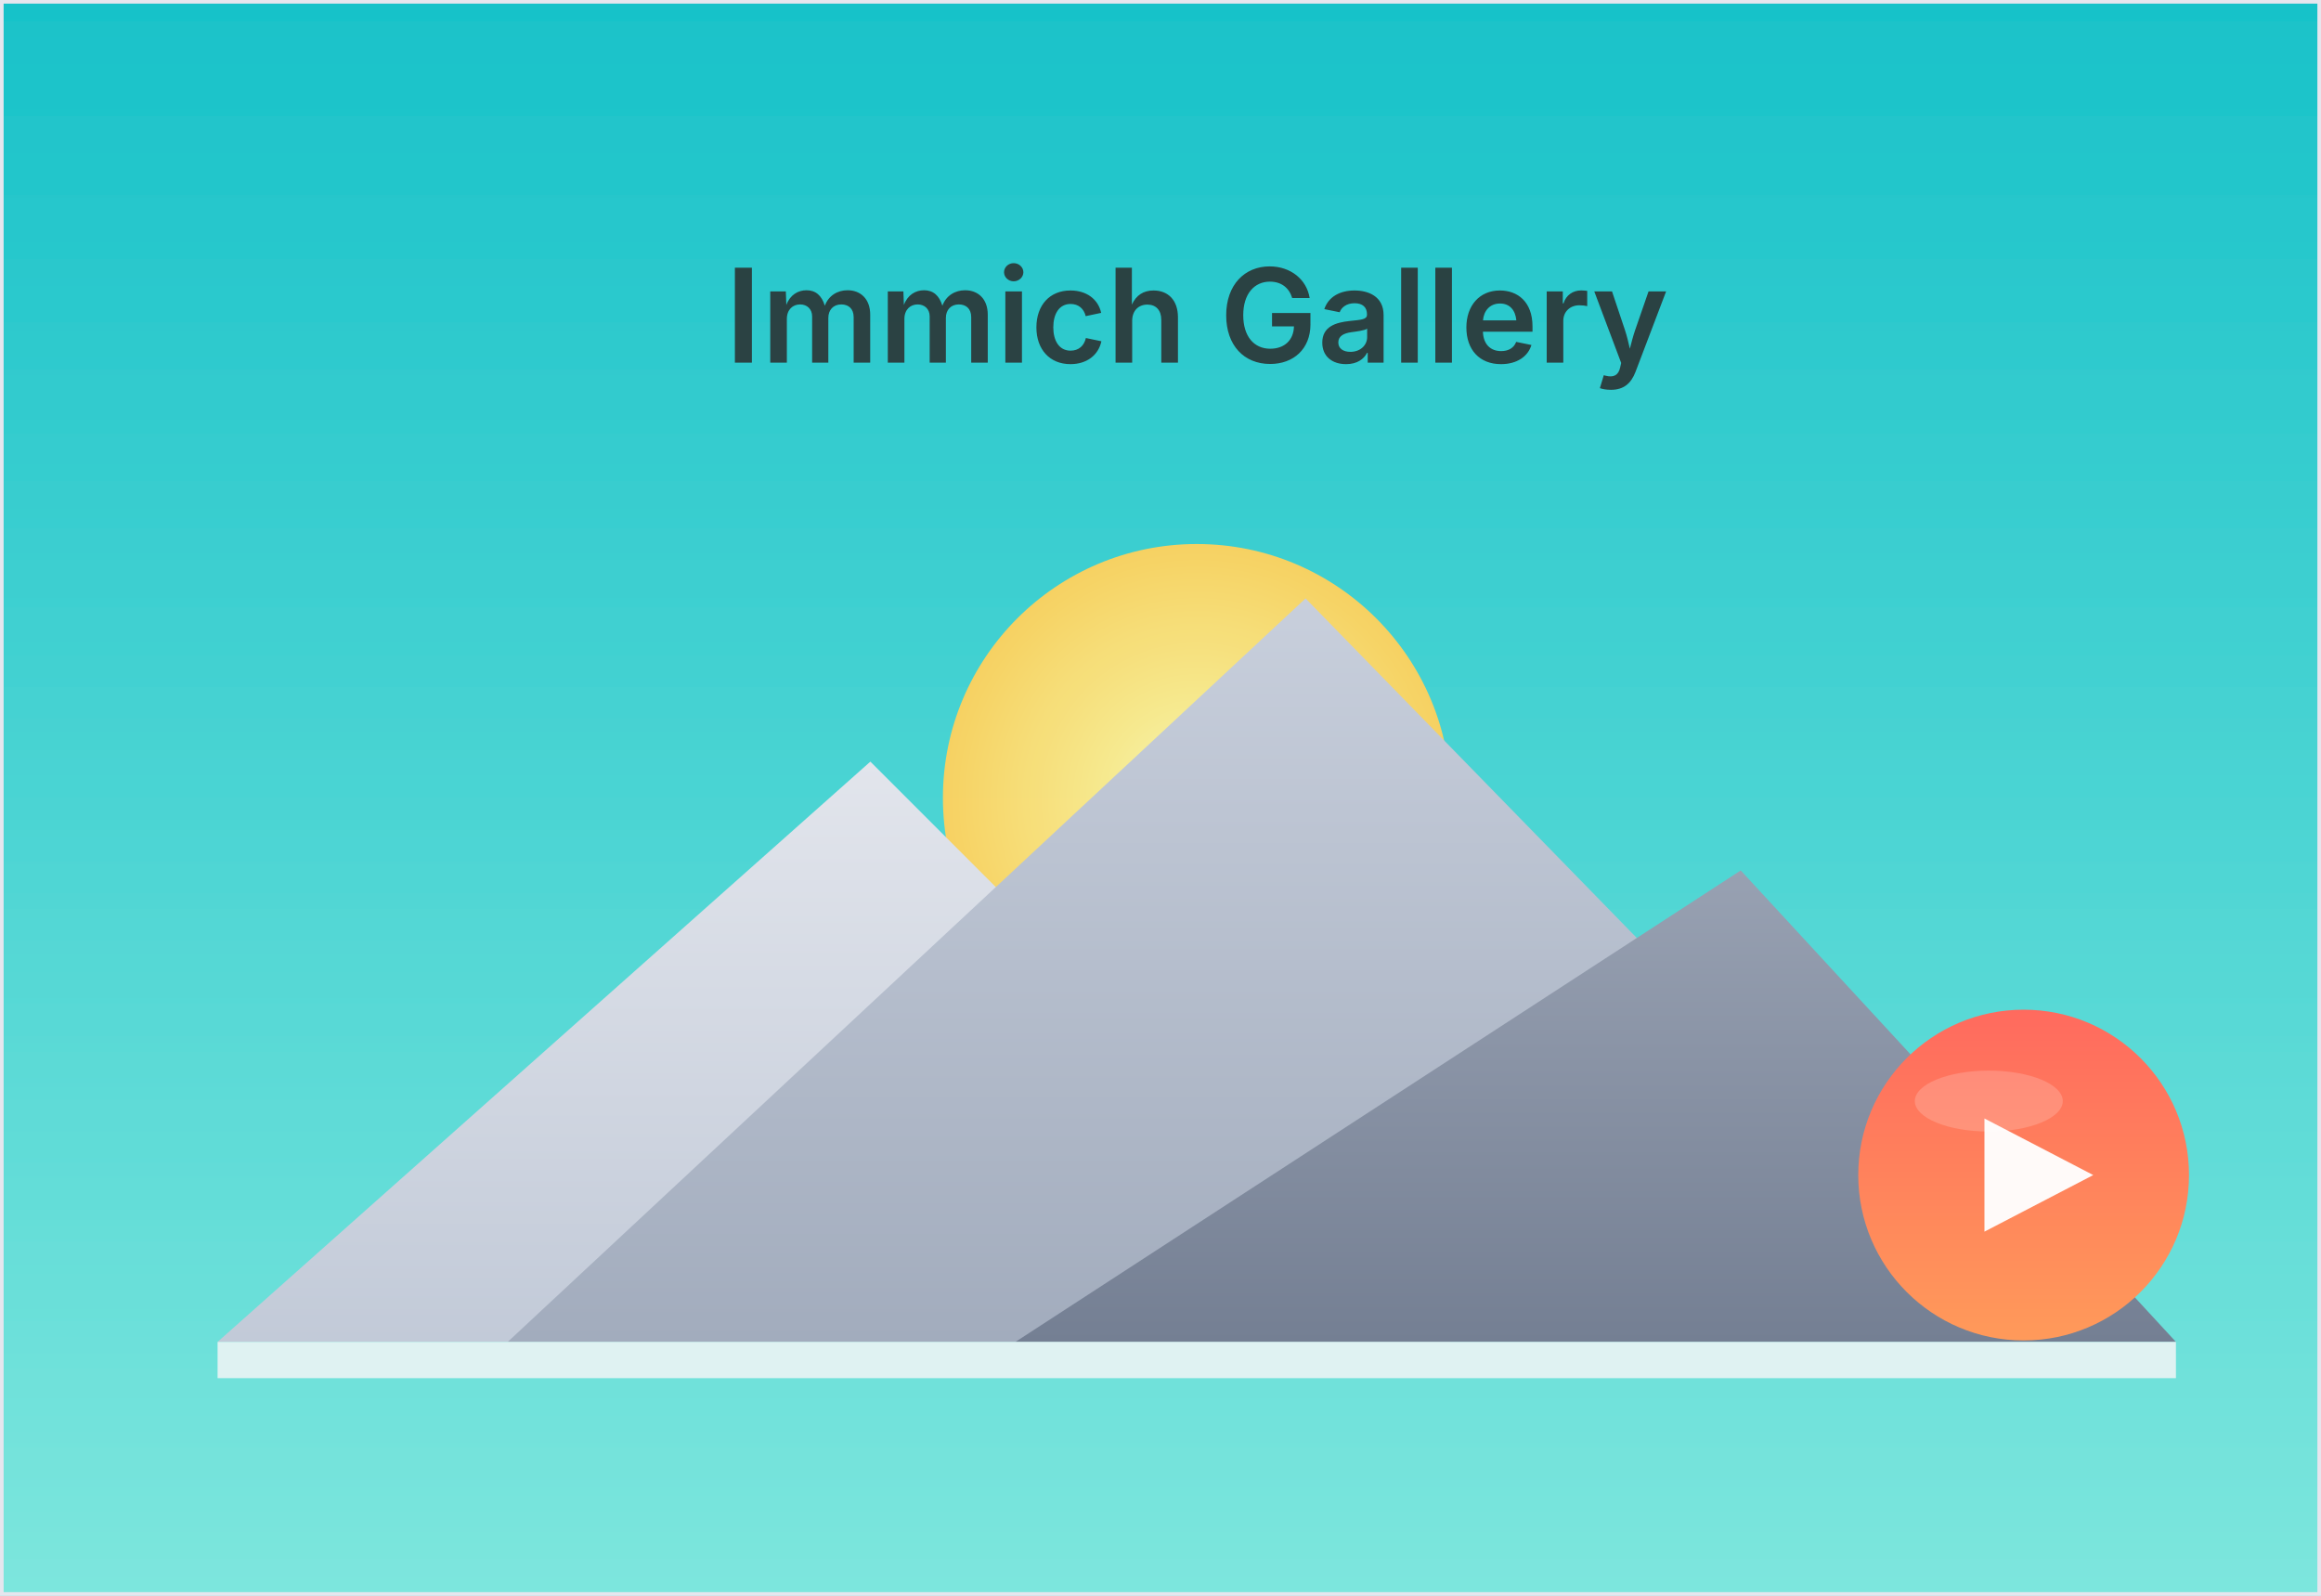
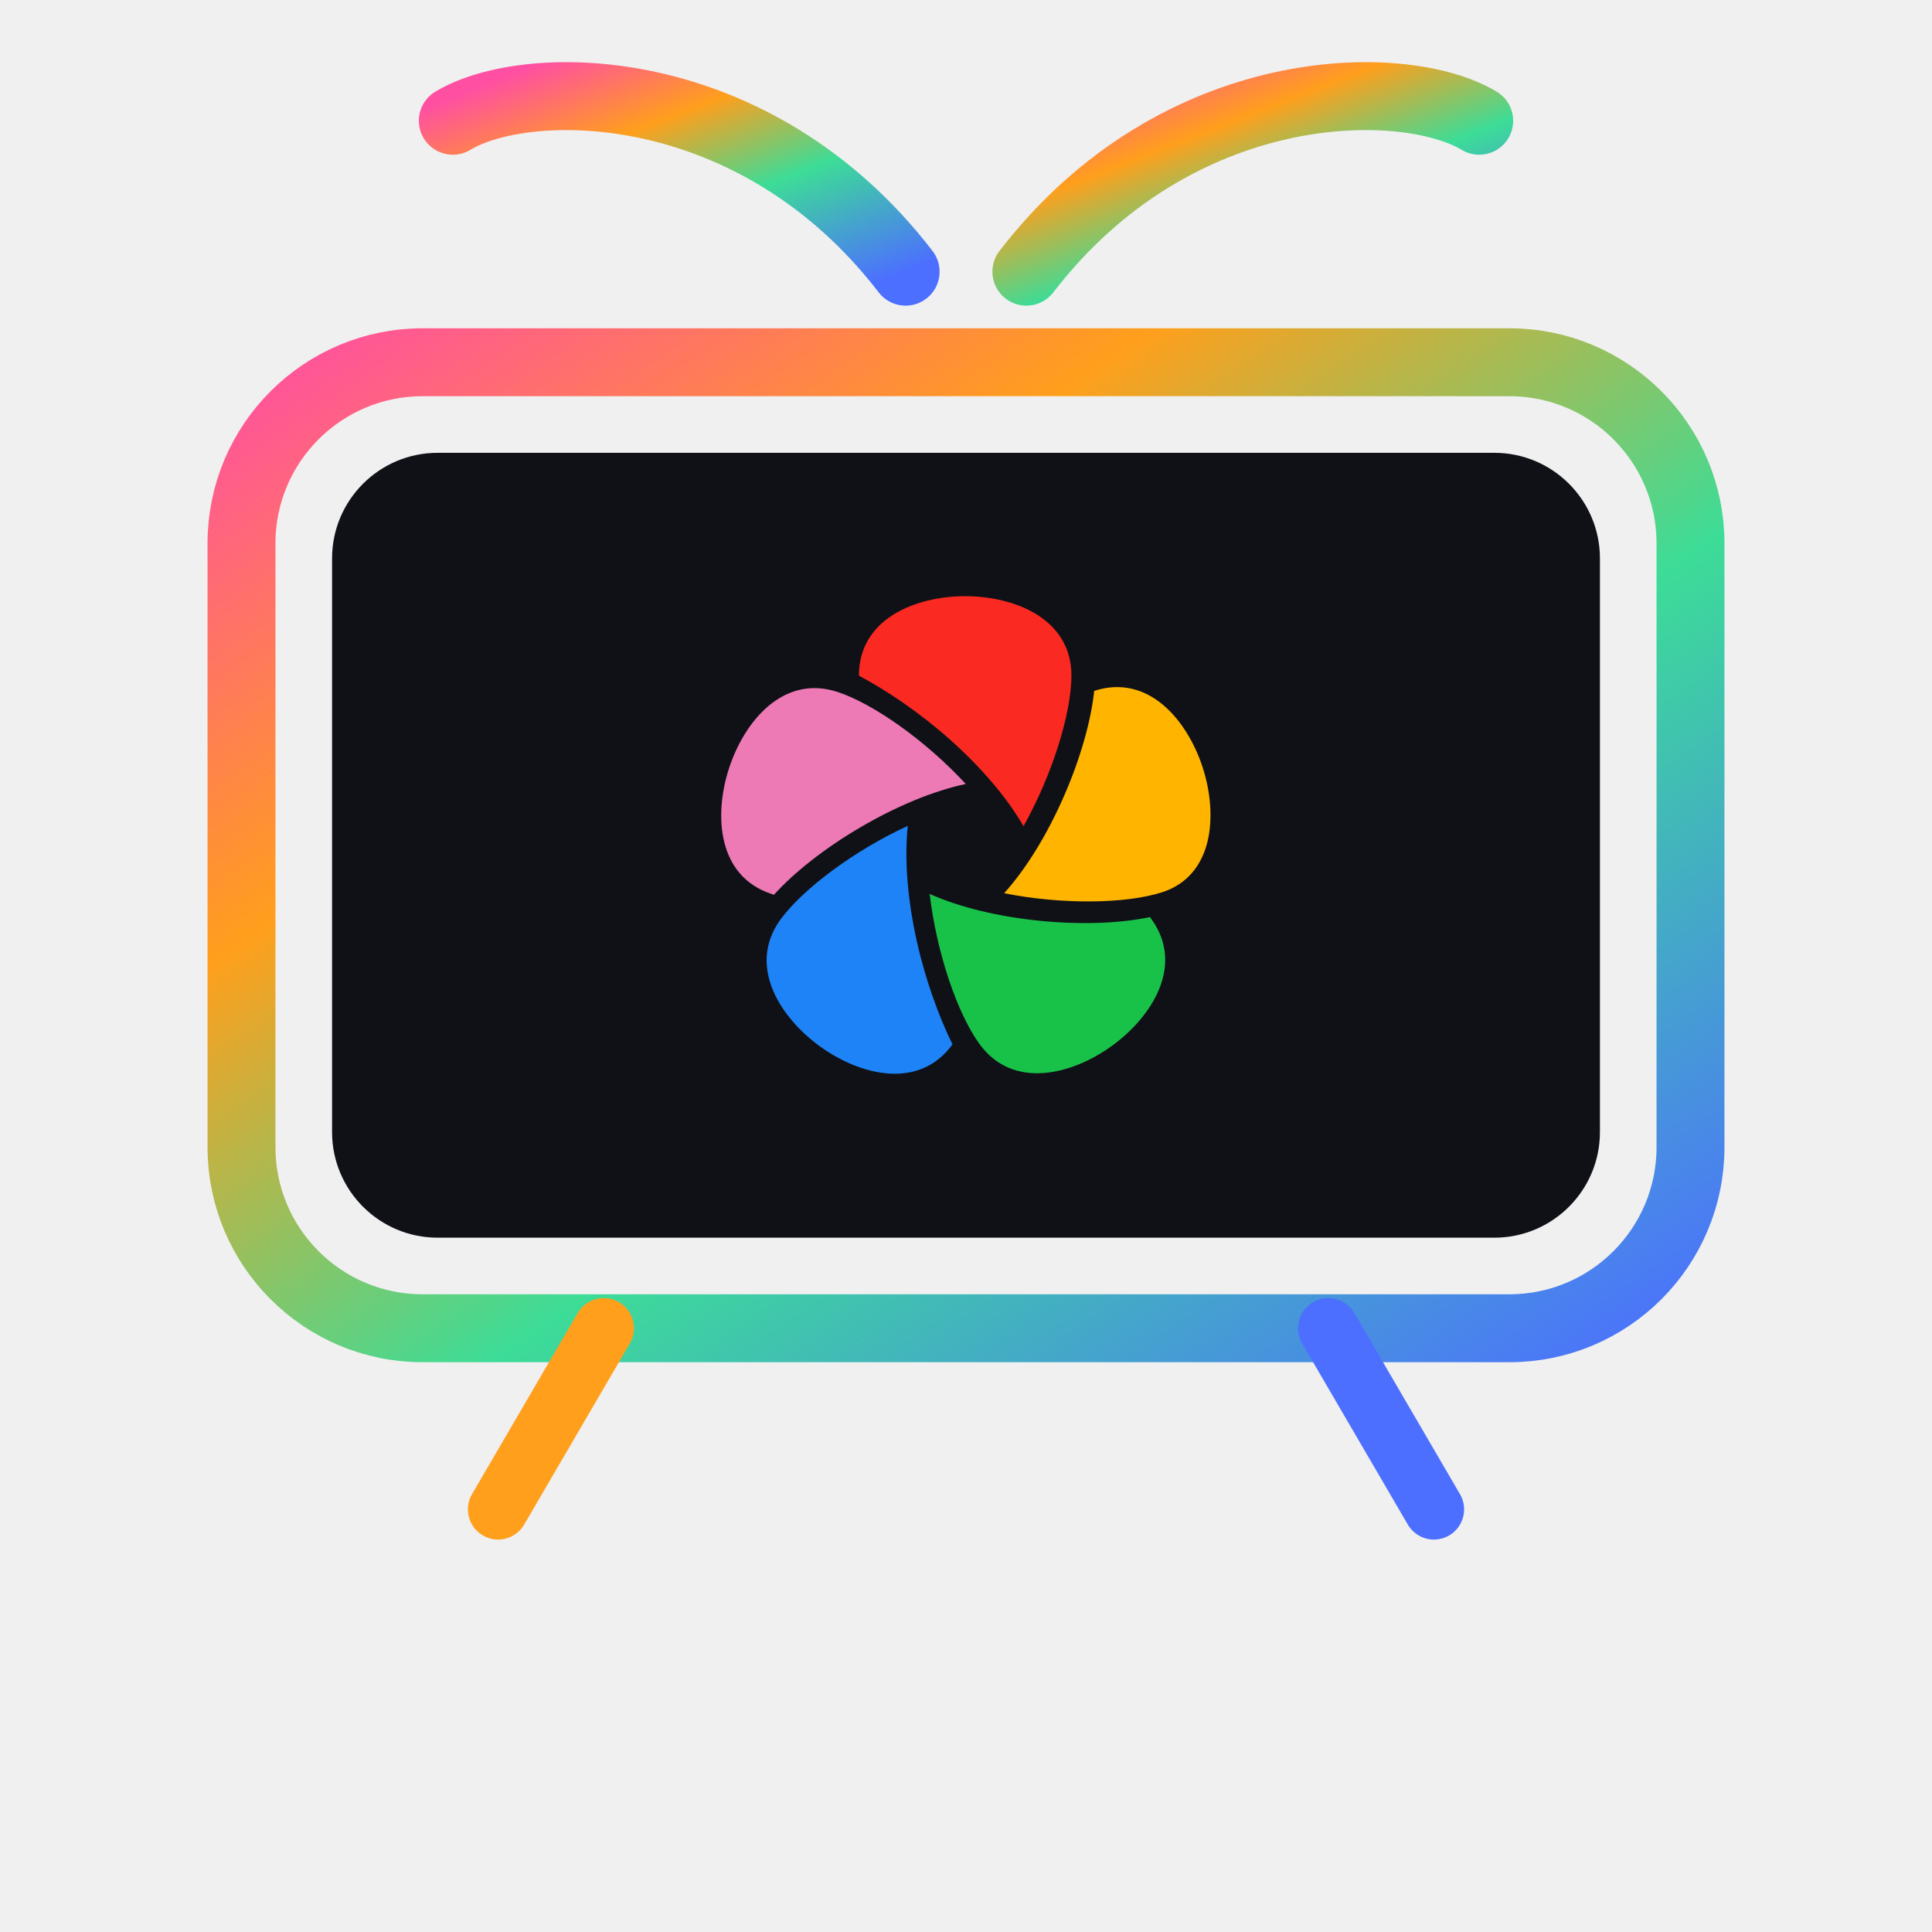
- <svg xmlns="http://www.w3.org/2000/svg" width="640" height="440" viewBox="0 0 640 440" role="img" aria-labelledby="title desc">
+ <svg xmlns="http://www.w3.org/2000/svg" viewBox="0 0 512 512" width="512" height="512" fill="none">
  <defs>
-     <filter id="softDrop" x="-50%" y="-50%" width="200%" height="200%">
-       <feGaussianBlur in="SourceAlpha" stdDeviation="18" result="blur" />
-       <feOffset dy="10" result="off" />
-       <feColorMatrix in="off" type="matrix" values="0 0 0 0 0  0 0 0 0 0  0 0 0 0 0  0 0 0 0.25 0" result="shadow" />
-       <feMerge>
-         <feMergeNode in="shadow" />
-         <feMergeNode in="SourceGraphic" />
-       </feMerge>
-     </filter>
-     <linearGradient id="skyGrad" x1="0" y1="0" x2="0" y2="1">
-       <stop offset="0%" stop-color="#18C2C9" />
-       <stop offset="100%" stop-color="#7DE6DD" />
+     <linearGradient id="tvGradient" x1="0" y1="0" x2="1" y2="1">
+       <stop offset="0%" stop-color="#ff4fa3" />
+       <stop offset="30%" stop-color="#ff9f1c" />
+       <stop offset="60%" stop-color="#3ddc97" />
+       <stop offset="100%" stop-color="#4c6fff" />
    </linearGradient>
-     <radialGradient id="sunGrad" cx="50%" cy="50%" r="50%">
-       <stop offset="0%" stop-color="#FFF7B3" />
-       <stop offset="40%" stop-color="#FFE988" />
-       <stop offset="100%" stop-color="#FFD15C" />
-     </radialGradient>
-     <linearGradient id="playGrad" x1="0" y1="0" x2="0" y2="1">
-       <stop offset="0%" stop-color="#FF6A5E" />
-       <stop offset="100%" stop-color="#FF9A5A" />
-     </linearGradient>
-     <linearGradient id="mountainBack" x1="0" y1="0" x2="0" y2="1">
-       <stop offset="0%" stop-color="#E2E5EC" />
-       <stop offset="100%" stop-color="#C2CAD8" />
-     </linearGradient>
-     <linearGradient id="mountainMid" x1="0" y1="0" x2="0" y2="1">
-       <stop offset="0%" stop-color="#C8CFDC" />
-       <stop offset="100%" stop-color="#A2ACBD" />
-     </linearGradient>
-     <linearGradient id="mountainFront" x1="0" y1="0" x2="0" y2="1">
-       <stop offset="0%" stop-color="#98A1B2" />
-       <stop offset="100%" stop-color="#747F93" />
-     </linearGradient>
+     <clipPath id="screenClip">
+       <rect x="88" y="120" rx="28" ry="28" width="336" height="208" />
+     </clipPath>
  </defs>
-   <g id="card" filter="url(#softDrop)">
-     <rect x="0" y="0" width="640" height="440" fill="url(#skyGrad)" />
-     <rect x="0.5" y="0.5" width="639" height="439" fill="none" stroke="#E6E6EE" />
-   </g>
-   <g id="art">
-     <circle cx="330" cy="220" r="70" fill="url(#sunGrad)" opacity="0.95" />
-     <path d="M60,370 L240,210 L400,370 Z" fill="url(#mountainBack)" />
-     <path d="M140,370 L360,165 L560,370 Z" fill="url(#mountainMid)" />
-     <path d="M280,370 L480,240 L600,370 Z" fill="url(#mountainFront)" />
-     <rect x="60" y="370" width="540" height="10" fill="#DFF2F2" />
-     <g id="playBadge" transform="translate(558, 324) scale(0.6)">
-       <circle cx="0" cy="0" r="76" fill="url(#playGrad)" />
-       <polygon points="-18,-26 32,0 -18,26" fill="#FFFFFF" opacity="0.96" />
-       <ellipse cx="-16" cy="-34" rx="34" ry="14" fill="#FFFFFF" opacity="0.18" />
-     </g>
-     <g id="label" transform="translate(200, 100)">
-       <text x="0" y="0" font-family="Inter, Helvetica, Arial, sans-serif" font-size="36" font-weight="600" fill="#2A2A2A" opacity="0.85">
-         Immich Gallery
-       </text>
+   <path d="M240 72 C200 20 140 20 120 32" stroke="url(#tvGradient)" stroke-width="18" stroke-linecap="round" />
+   <path d="M272 72 C312 20 372 20 392 32" stroke="url(#tvGradient)" stroke-width="18" stroke-linecap="round" />
+   <rect x="64" y="96" rx="48" ry="48" width="384" height="256" stroke="url(#tvGradient)" stroke-width="18" fill="none" />
+   <g clip-path="url(#screenClip)">
+     <rect x="88" y="120" width="336" height="208" fill="#0f1117" />
+     <g transform="translate(256 224) scale(0.22) translate(-396 -396)">
+       <path fill="#FA2921" d="M375.48,267.63c38.64,34.21,69.78,70.87,89.82,105.42c34.42-61.56,57.42-134.71,57.71-181.3c0-68.94-68.77-95.77-128.01-95.77s-128.01,26.83-128.01,95.77C300.01,209.24,339.15,235.47,375.48,267.63z" />
+       <path fill="#ED79B5" d="M164.7,455.63c24.15-26.87,61.2-55.99,103.01-80.61c44.48-26.18,88.97-44.47,128.02-52.84c-47.91-51.76-110.37-96.24-154.6-110.91c-65.57-21.3-112.34,35.81-130.64,92.15c-18.3,56.34-14.04,130.04,51.53,151.34z" />
+       <path fill="#FFB400" d="M681.07,302.19c-18.3-56.34-65.07-113.45-130.64-92.15c-3.75,35.93-16.6,81.27-35.96,125.76c-20.59,47.32-45.84,88.27-72.51,118c69.18,13.72,145.86,12.98,190.26-1.14C695.11,432.22,699.37,358.52,681.07,302.19z" />
+       <path fill="#1E83F7" d="M336.54,510.71c-11.15-50.39-14.8-98.36-10.7-138.08c-64.03,29.57-125.63,75.23-153.26,112.76c-40.52,55.78-0.66,117.91,47.27,152.72c47.92,34.82,119.33,53.54,159.86-2.24C363.28,602.32,347.02,558.08,336.54,510.71z" />
+       <path fill="#18C249" d="M617.57,482.52c-35.33,7.54-82.42,9.33-130.72,4.66c-51.37-4.96-98.11-16.32-134.63-32.5c8.33,70.03,32.73,142.73,59.88,180.6c40.52,55.78,111.93,37.06,159.86,2.24c47.92-34.82,87.79-96.95,47.27-152.72z" />
    </g>
  </g>
+   <path d="M160 352 L132 400" stroke="#ff9f1c" stroke-width="16" stroke-linecap="round" />
+   <path d="M352 352 L380 400" stroke="#4c6fff" stroke-width="16" stroke-linecap="round" />
</svg>
